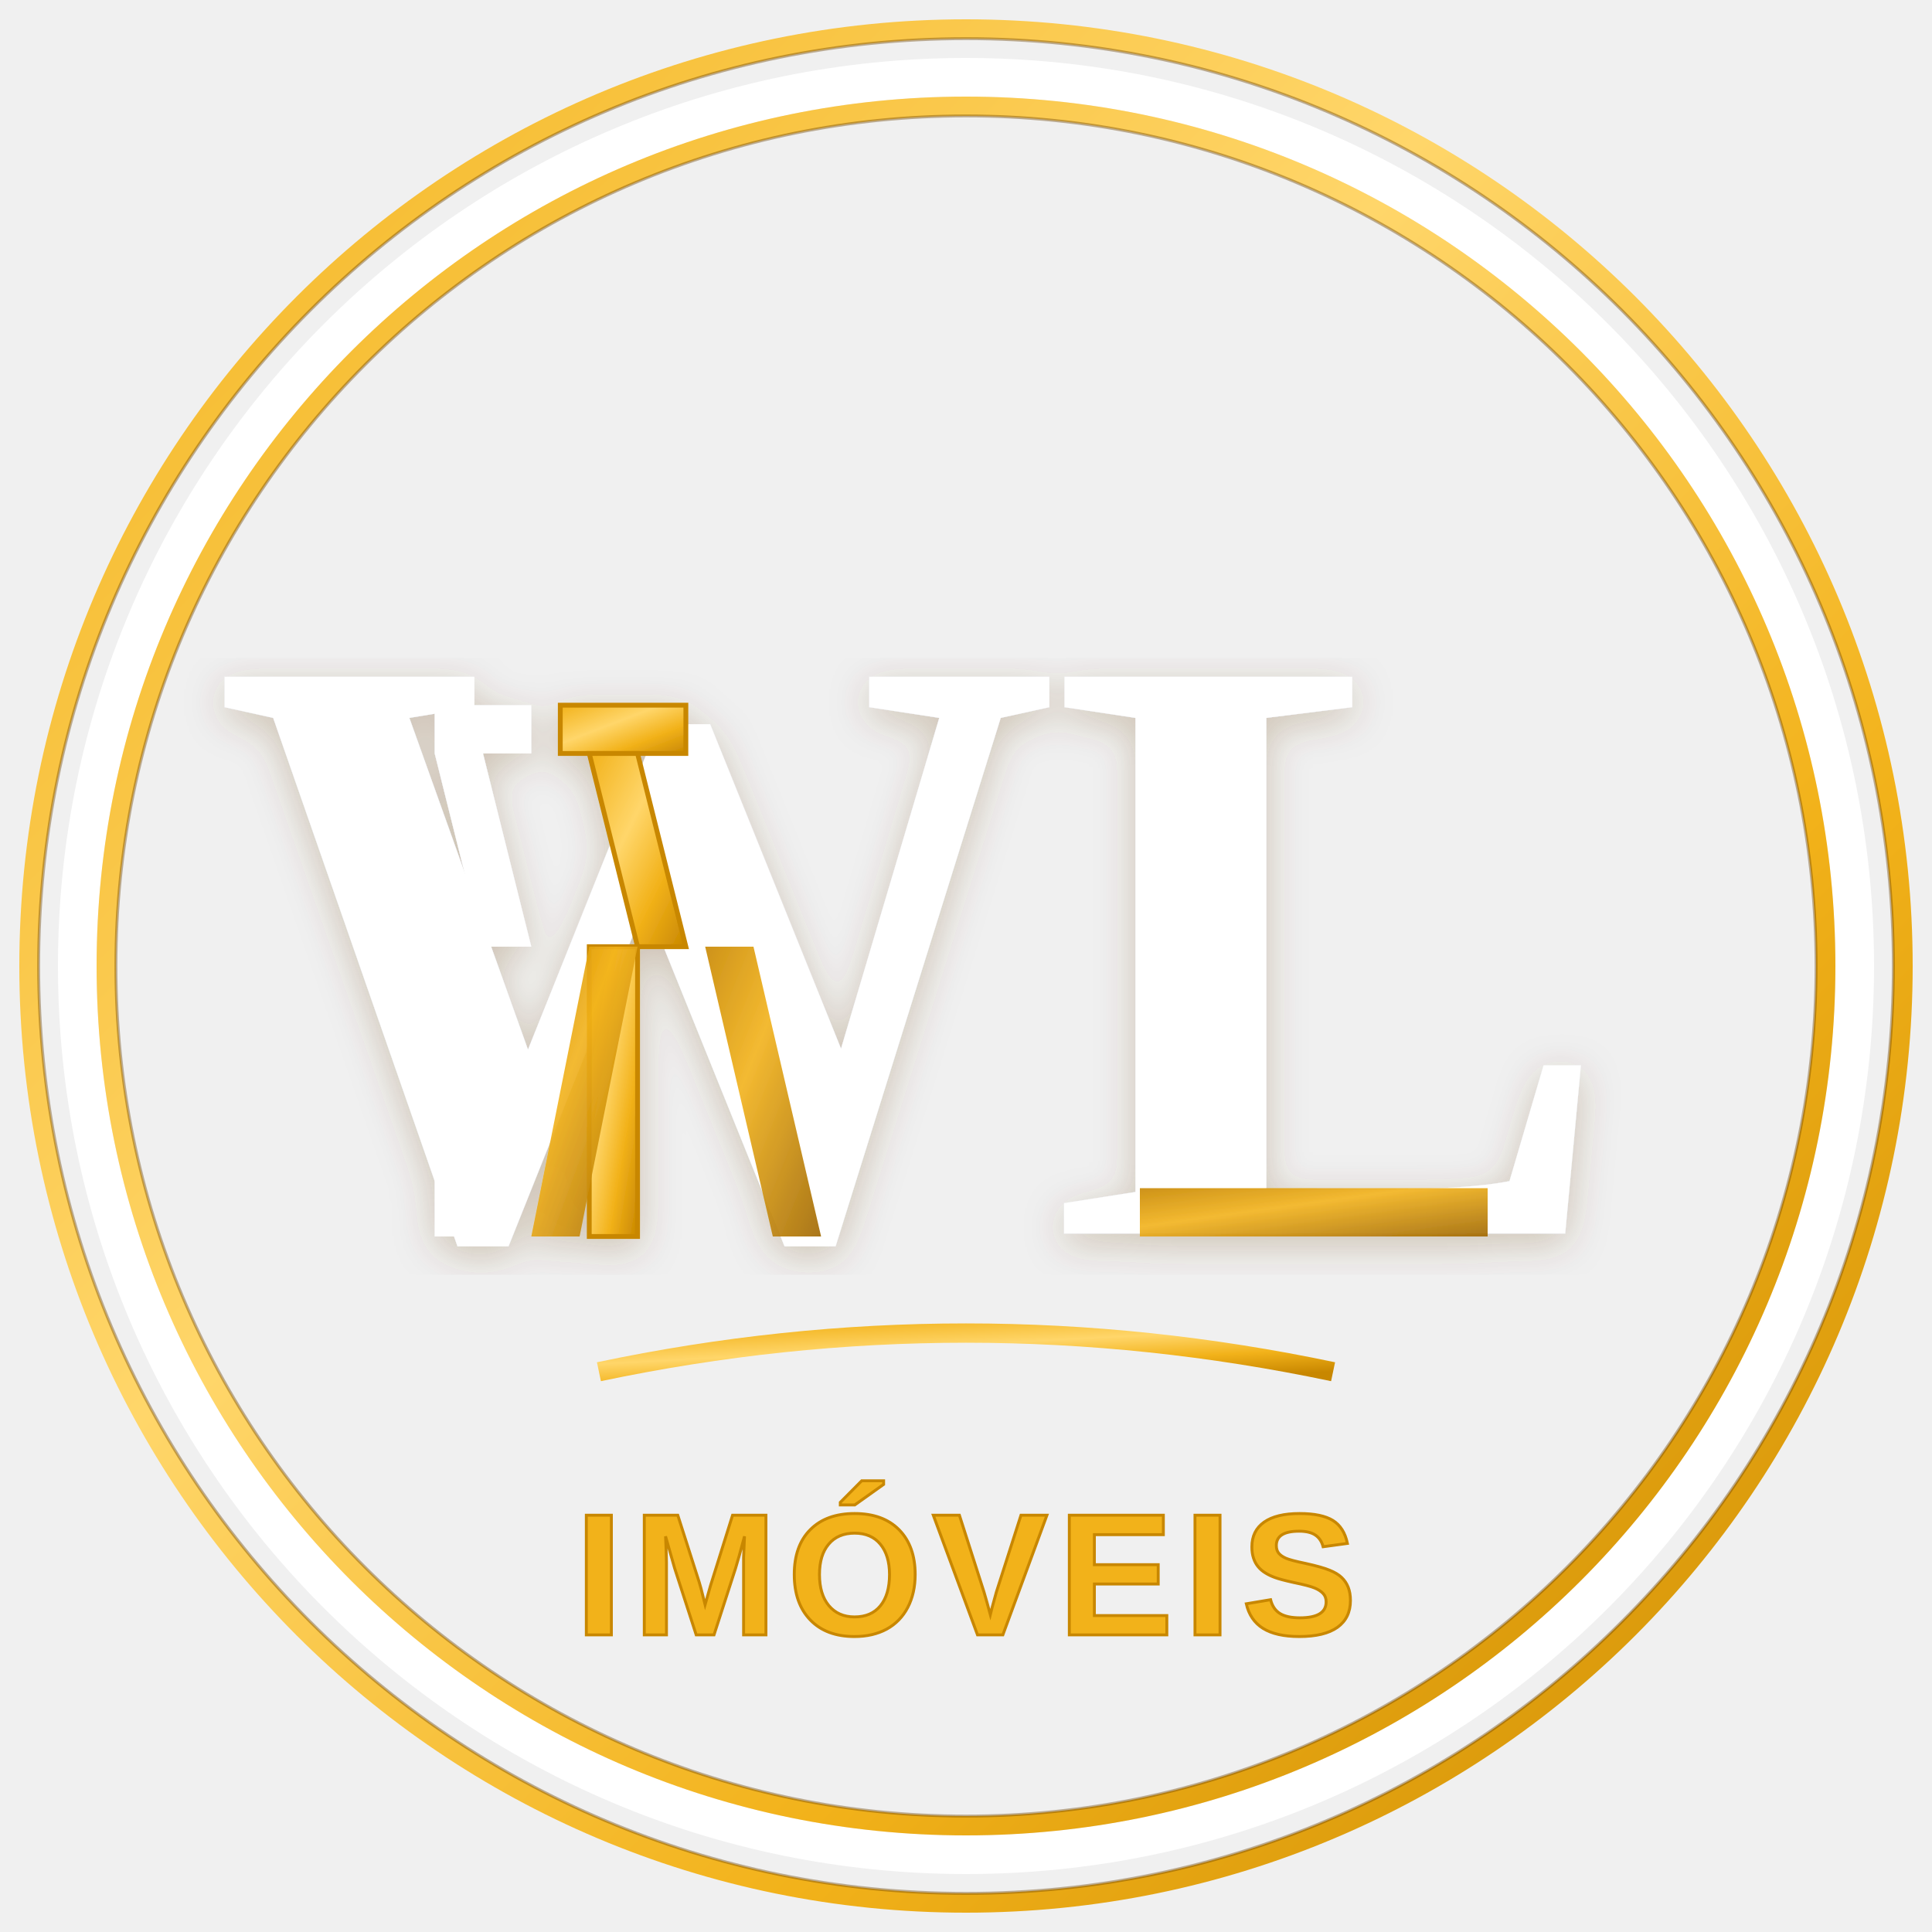
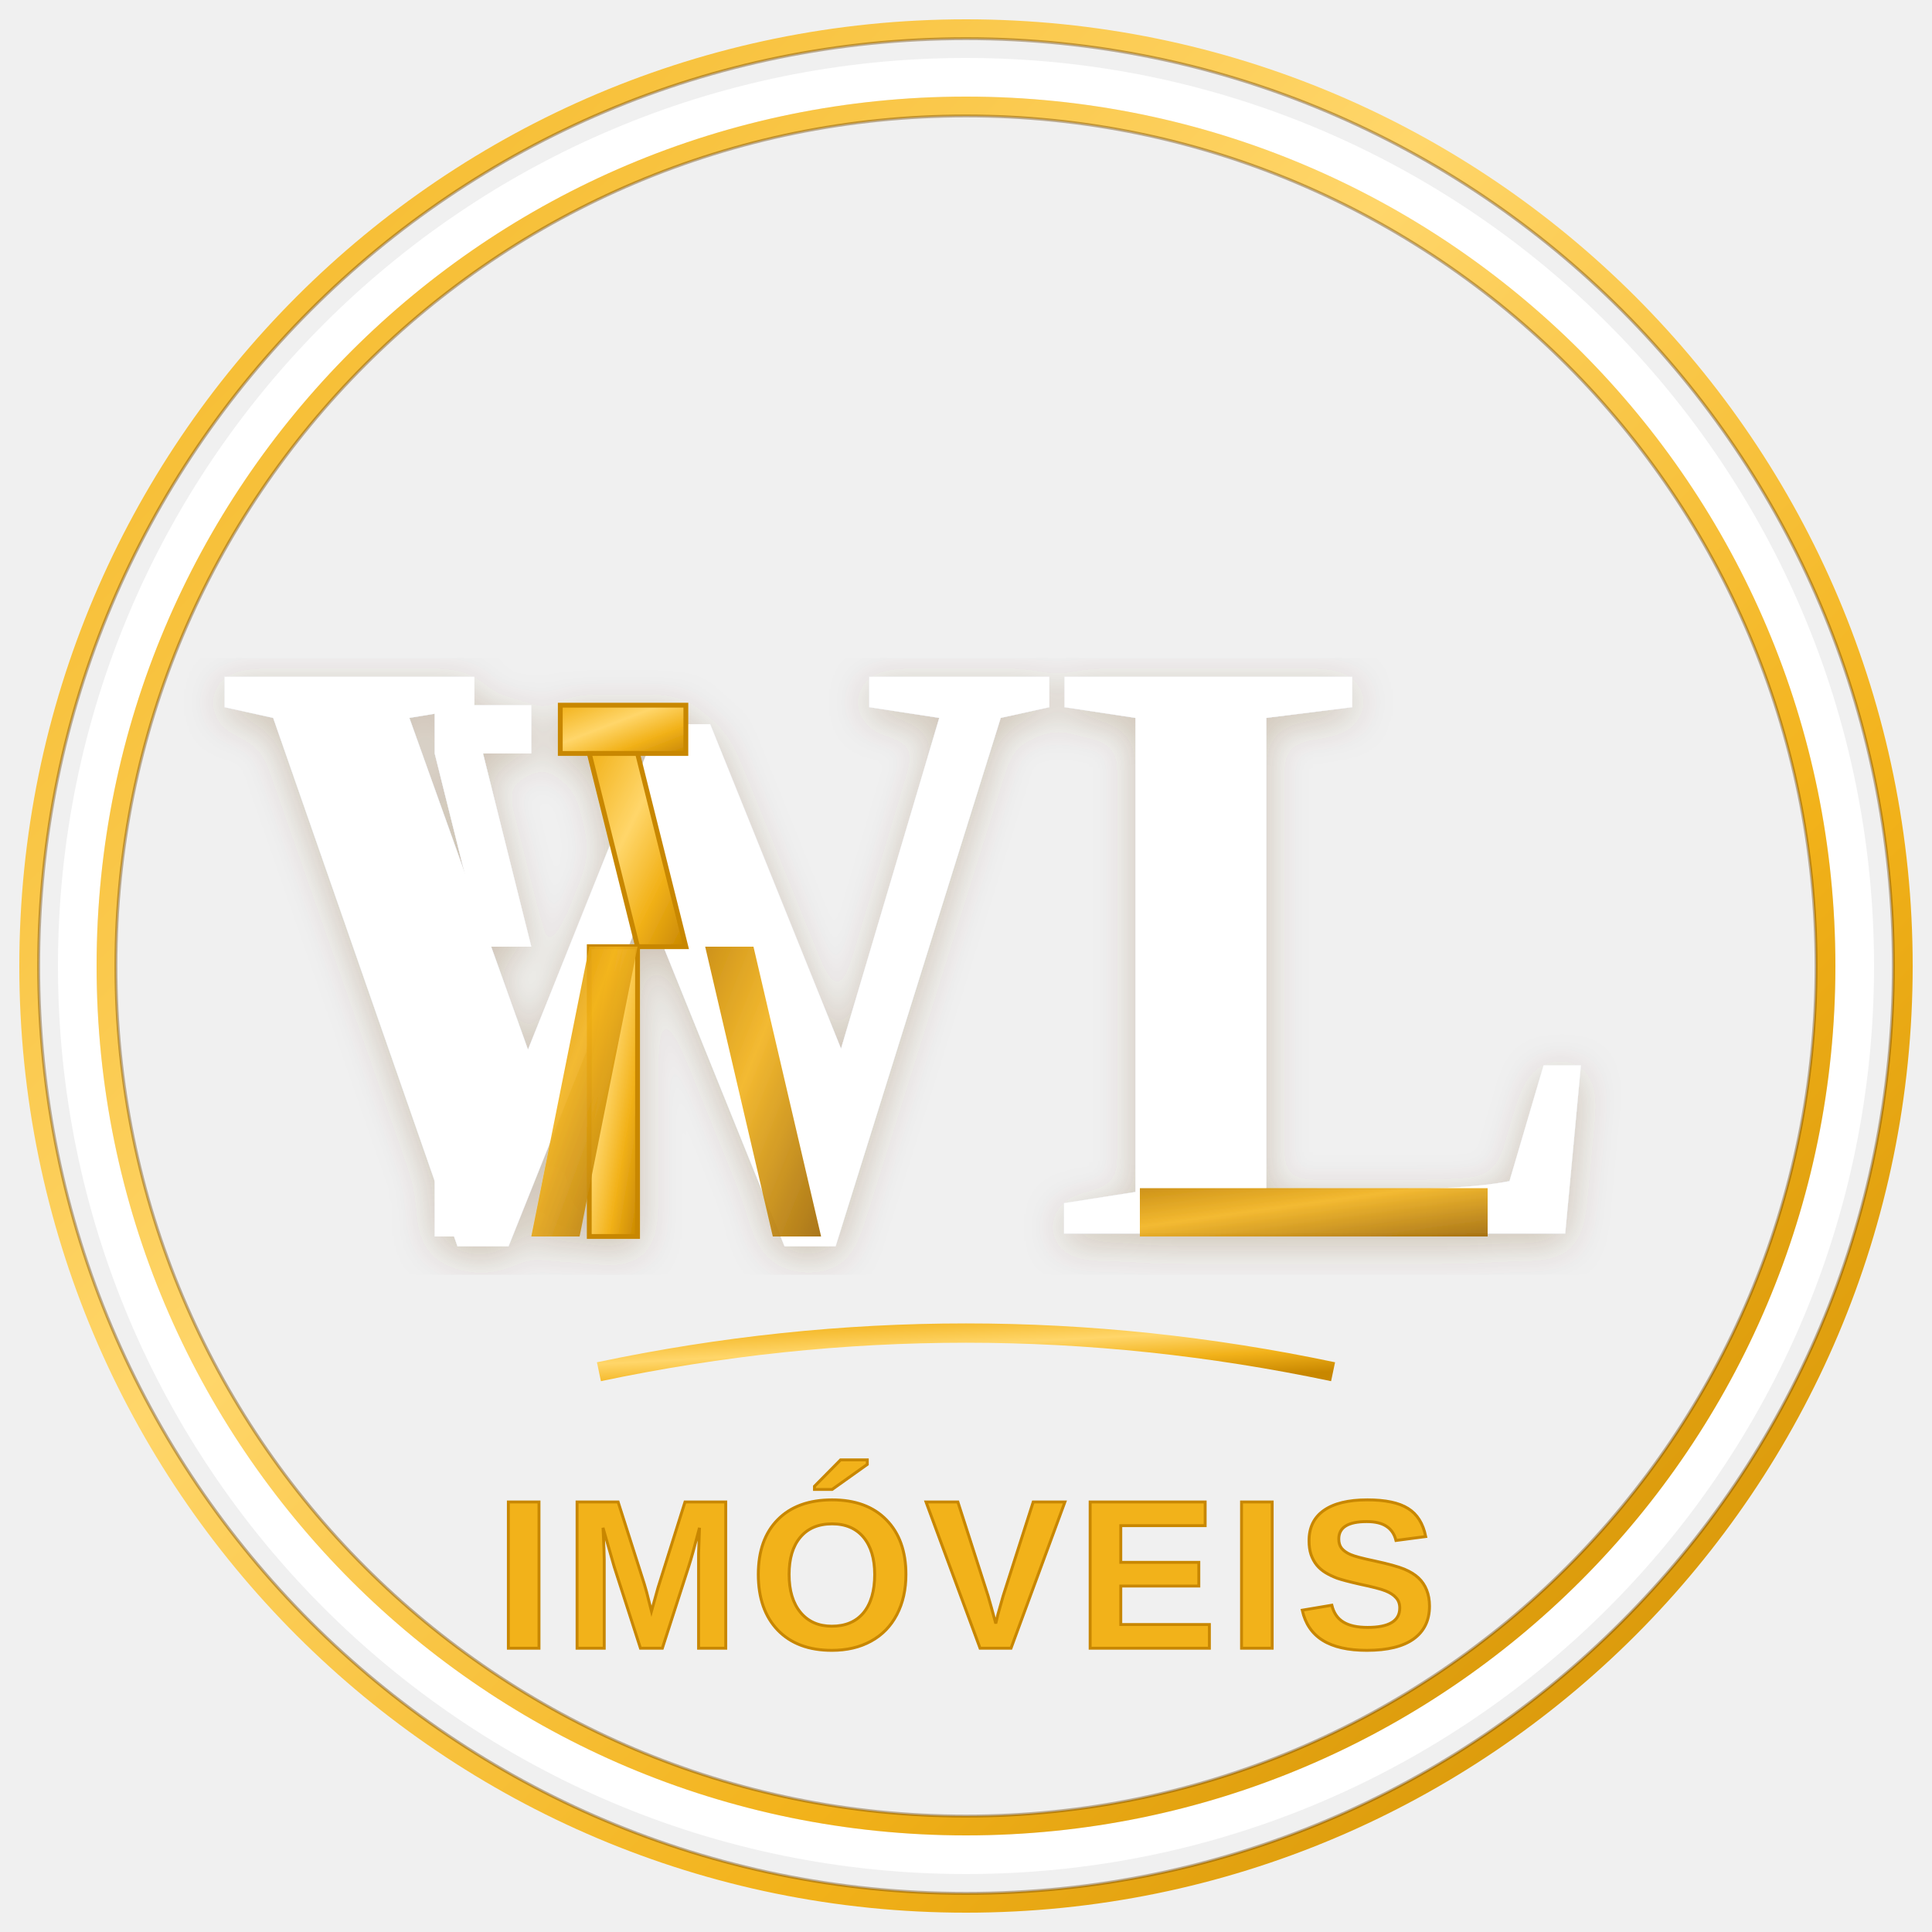
<svg xmlns="http://www.w3.org/2000/svg" viewBox="0 0 200 200" width="200" height="200">
  <defs>
    <linearGradient id="goldGrad" x1="0%" y1="0%" x2="100%" y2="100%">
      <stop offset="0%" style="stop-color:#F2B21A" />
      <stop offset="40%" style="stop-color:#FFD66A" />
      <stop offset="70%" style="stop-color:#F2B21A" />
      <stop offset="100%" style="stop-color:#C88700" />
    </linearGradient>
    <linearGradient id="goldDark" x1="0%" y1="0%" x2="100%" y2="100%">
      <stop offset="0%" style="stop-color:#C88700" />
      <stop offset="40%" style="stop-color:#F2B21A" />
      <stop offset="100%" style="stop-color:#A06700" />
    </linearGradient>
    <filter id="shadow" x="-5%" y="-5%" width="110%" height="110%">
      <feDropShadow dx="0" dy="1" stdDeviation="2" flood-color="#6B4200" flood-opacity="0.25" />
    </filter>
  </defs>
  <circle cx="100" cy="100" r="97" fill="none" stroke="url(#goldGrad)" stroke-width="2" />
  <circle cx="100" cy="100" r="96" fill="none" stroke="#6B4200" stroke-width="0.3" opacity="0.4" />
  <circle cx="100" cy="100" r="92" fill="none" stroke="#FFFFFF" stroke-width="4" />
  <circle cx="100" cy="100" r="89" fill="none" stroke="url(#goldGrad)" stroke-width="2" />
  <circle cx="100" cy="100" r="88" fill="none" stroke="#6B4200" stroke-width="0.3" opacity="0.4" />
  <g filter="url(#shadow)">
    <text x="66" y="98" font-family="'Times New Roman', Georgia, serif" font-size="88" font-weight="bold" fill="#FFFFFF" text-anchor="middle" dominant-baseline="central">W</text>
    <path d="M 45 73 L 55 73 L 55 78 L 45 78 Z" fill="#FFFFFF" />
    <path d="M 50 78 L 55 98 L 50 98 L 45 78 Z" fill="#FFFFFF" />
    <path d="M 50 98 L 50 128 L 45 128 L 45 98 Z" fill="#FFFFFF" />
    <path d="M 78 98               L 85 128               L 80 128               L 73 98               Z" fill="url(#goldDark)" opacity="0.9" />
    <path d="M 58 73 L 71 73 L 71 78 L 58 78 Z" fill="url(#goldGrad)" stroke="#C88700" stroke-width="0.5" />
    <path d="M 66 78 L 71 98 L 66 98 L 61 78 Z" fill="url(#goldGrad)" stroke="#C88700" stroke-width="0.5" />
    <path d="M 66 98 L 66 128 L 61 128 L 61 98 Z" fill="url(#goldGrad)" stroke="#C88700" stroke-width="0.5" />
    <path d="M 60 128               L 66 98               L 61 98               L 55 128               Z" fill="url(#goldDark)" opacity="0.9" />
    <text x="138" y="98" font-family="'Times New Roman', Georgia, serif" font-size="88" font-weight="bold" fill="#FFFFFF" text-anchor="middle" dominant-baseline="central">L</text>
    <path d="M 118 128               L 154 128               L 154 123               L 118 123               Z" fill="url(#goldDark)" opacity="0.9" />
  </g>
  <path d="M 62 142 Q 100 134 138 142" fill="none" stroke="url(#goldGrad)" stroke-width="2" />
-   <text x="100" y="163" font-family="Arial, Helvetica, sans-serif" font-size="18" font-weight="bold" fill="#F2B21A" text-anchor="middle" letter-spacing="1" dominant-baseline="central" stroke="#C88700" stroke-width="0.3">
+   <text x="100" y="163" font-family="Arial, Helvetica, sans-serif" font-size="22" font-weight="bold" fill="#F2B21A" text-anchor="middle" letter-spacing="1" dominant-baseline="central" stroke="#C88700" stroke-width="0.3">
    IMÓVEIS
  </text>
</svg>
